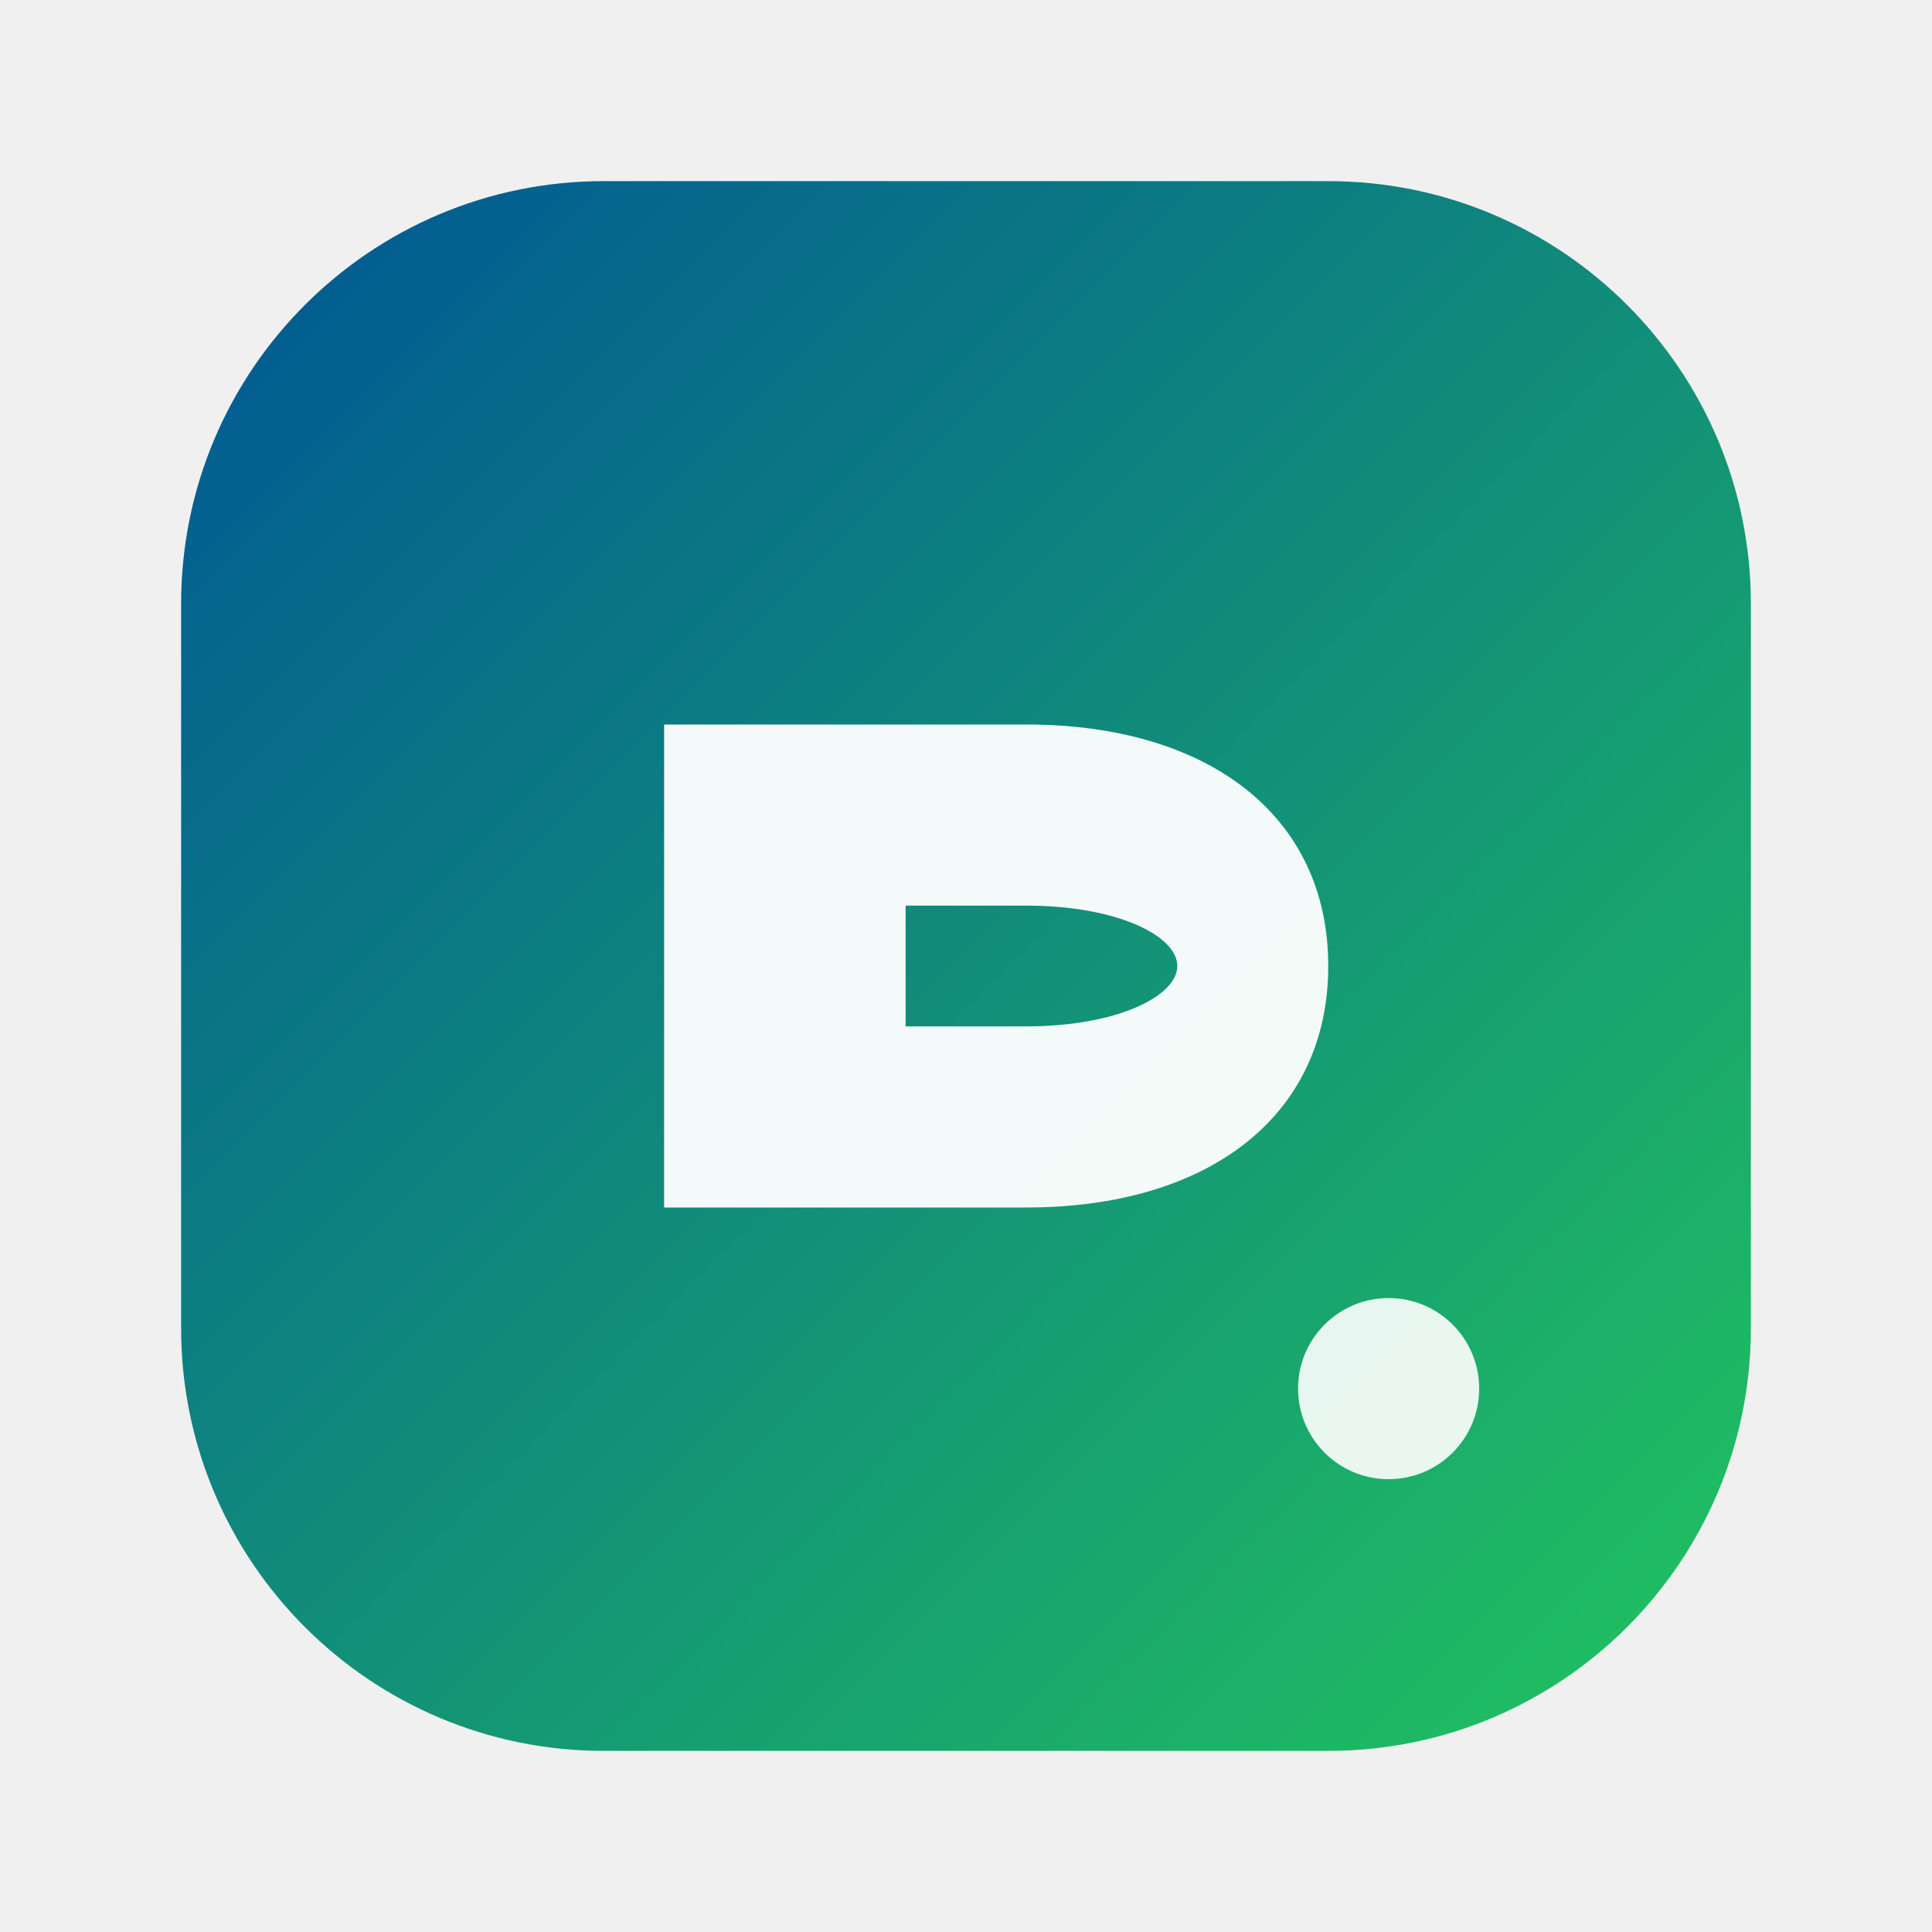
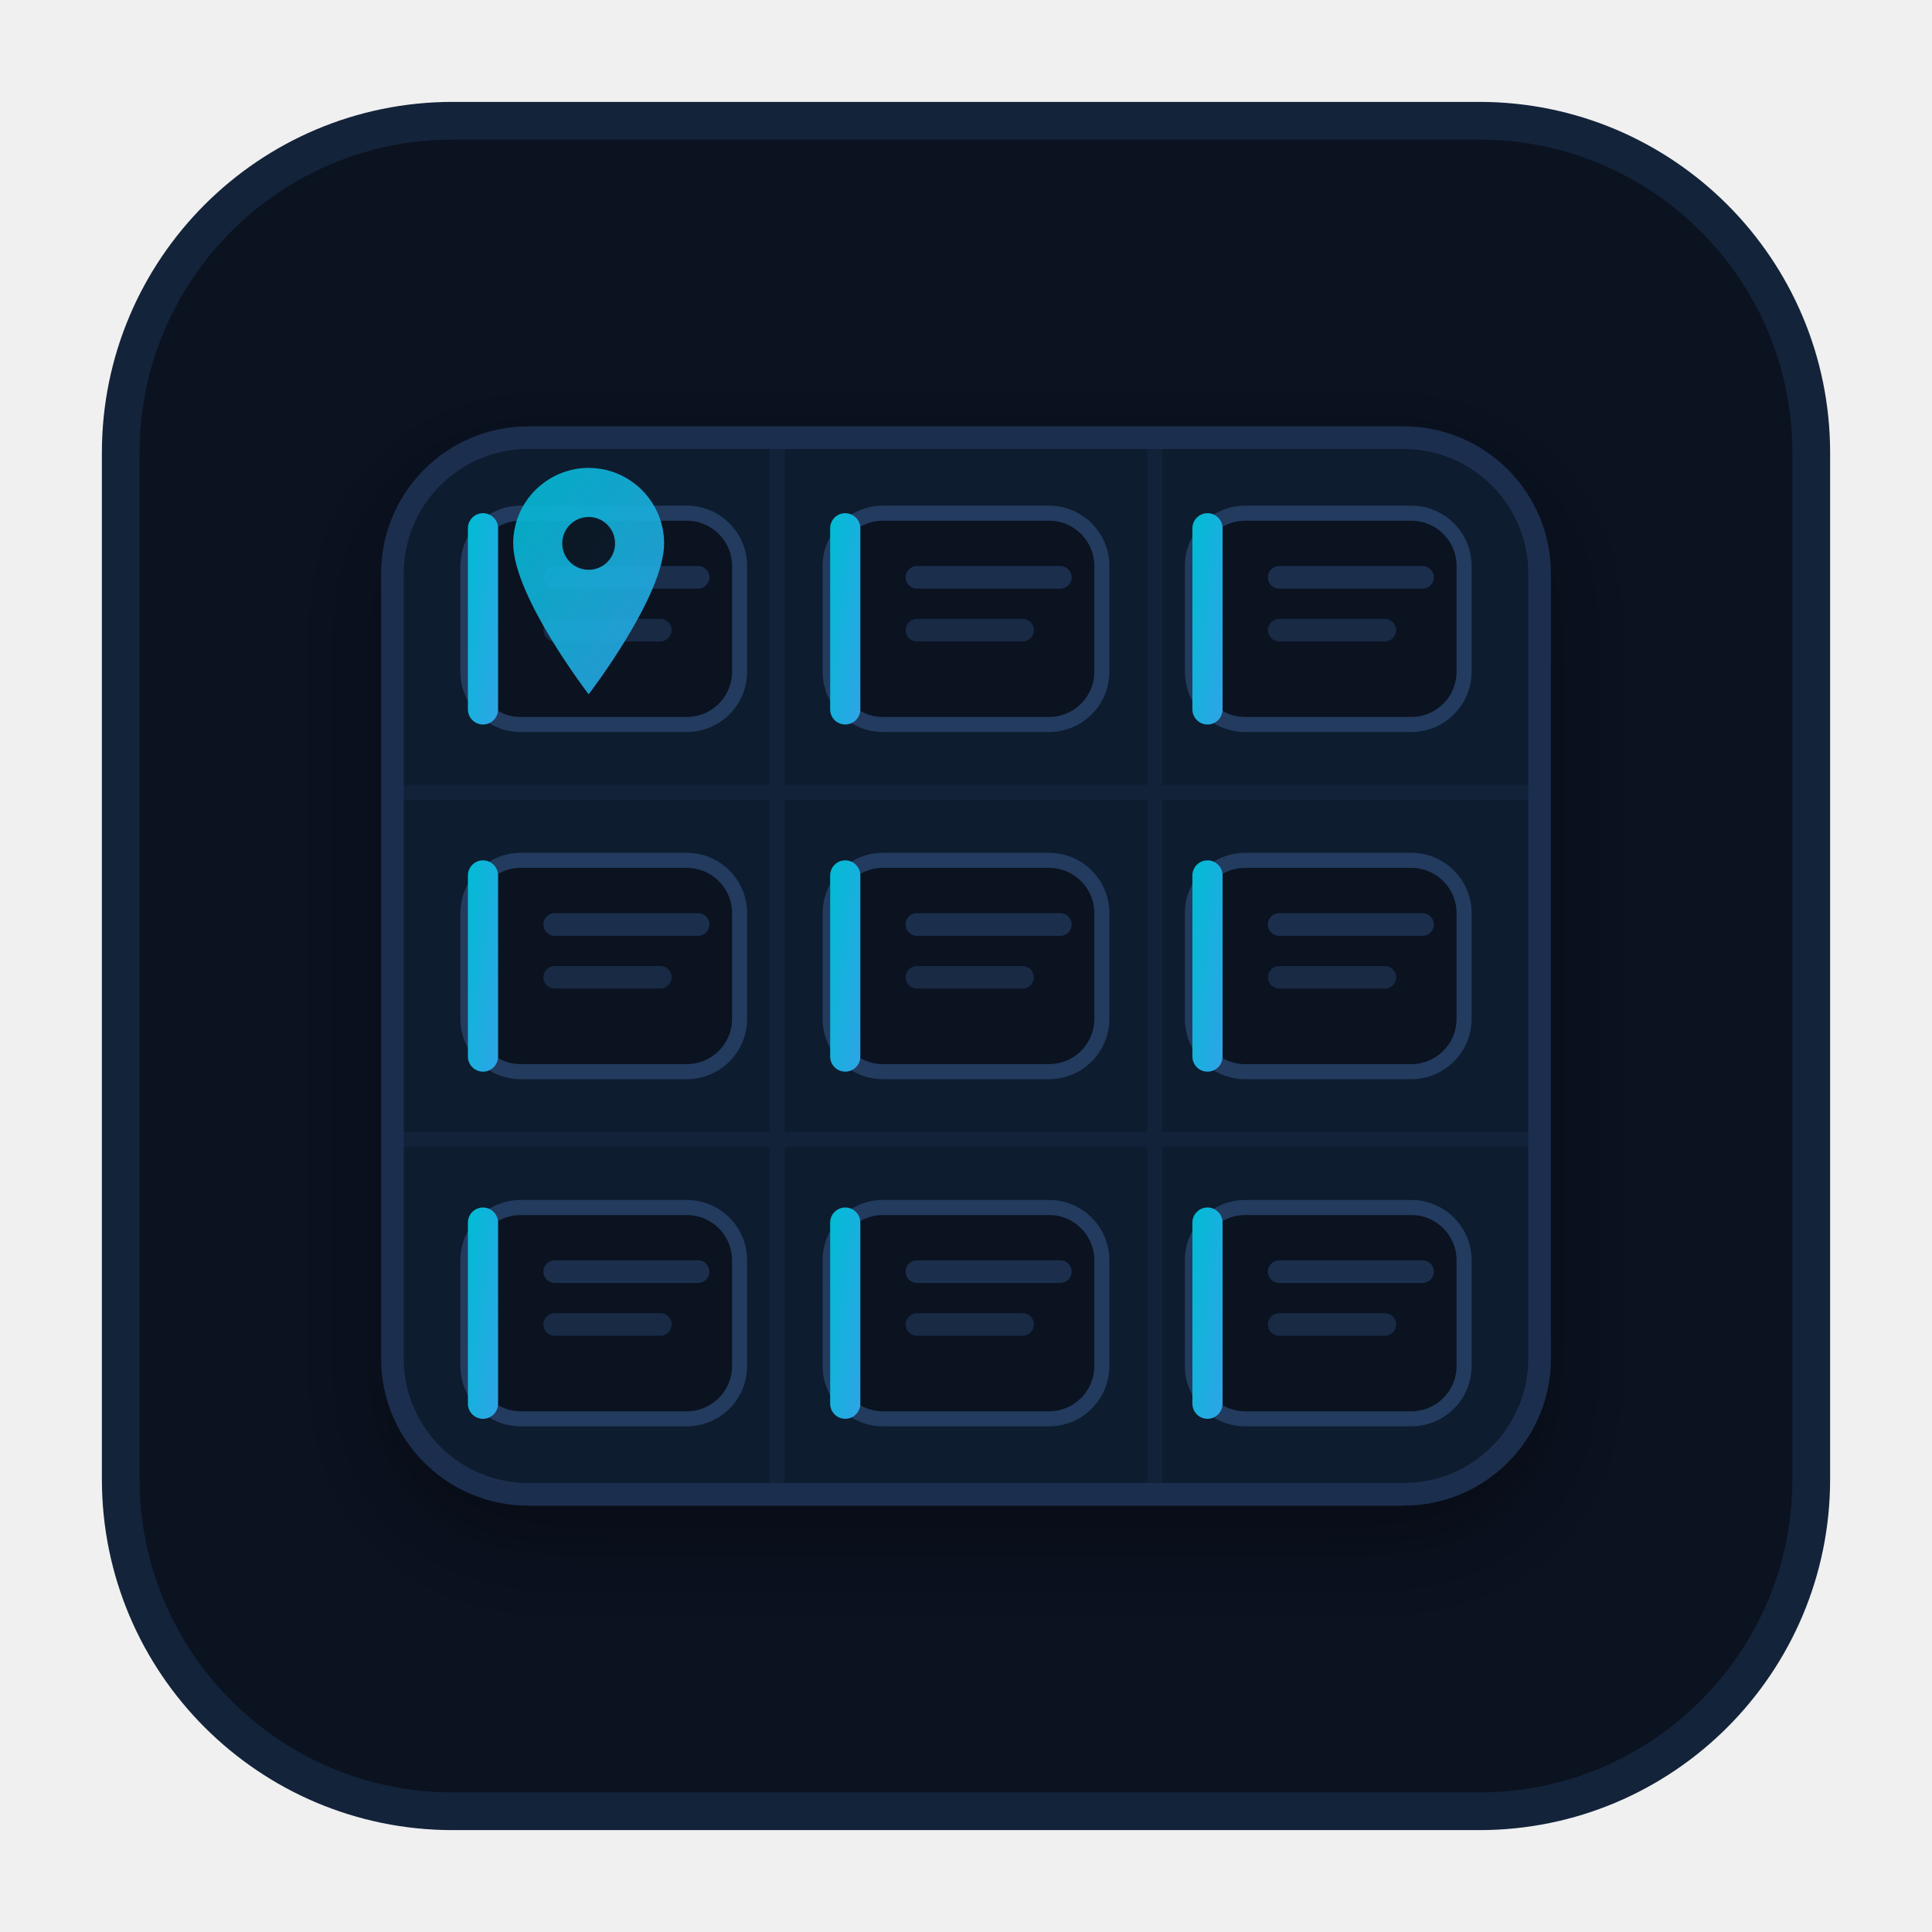
- <svg xmlns="http://www.w3.org/2000/svg" width="64" height="64" viewBox="0 0 64 64">
+ <svg xmlns="http://www.w3.org/2000/svg" width="512" height="512" viewBox="0 0 512 512">
  <defs>
-     <linearGradient id="g" x1="0" y1="0" x2="1" y2="1">
-       <stop offset="0" stop-color="#005595" />
-       <stop offset="1" stop-color="#22c55e" />
+     <linearGradient id="accent" x1="0" y1="0" x2="1" y2="1">
+       <stop offset="0" stop-color="#00bcd4" />
+       <stop offset="1" stop-color="#2fa4e7" />
    </linearGradient>
+     <filter id="softShadow" x="-20%" y="-20%" width="140%" height="140%">
+       <feDropShadow dx="0" dy="10" stdDeviation="12" flood-color="#000000" flood-opacity="0.35" />
+     </filter>
  </defs>
-   <rect x="6" y="6" width="52" height="52" rx="14" fill="url(#g)" />
-   <path d="M22 40V24h12c6 0 10 3 10 8s-4 8-10 8H22zm8-6h4c3 0 5-1 5-2s-2-2-5-2h-4v4z" fill="#ffffff" opacity="0.95" />
-   <circle cx="46" cy="46" r="3" fill="#ffffff" opacity="0.9" />
+   <rect x="32" y="32" width="448" height="448" rx="88" fill="#0b1220" />
+   <rect x="32" y="32" width="448" height="448" rx="88" fill="none" stroke="#13233a" stroke-width="10" />
+   <g filter="url(#softShadow)">
+     <rect x="104" y="116" width="304" height="280" rx="36" fill="#0f1a2d" stroke="#1b2f4d" stroke-width="6" />
+   </g>
+   <g opacity="0.35" stroke="#1b2f4d" stroke-width="4">
+     <line x1="104" y1="210" x2="408" y2="210" />
+     <line x1="104" y1="302" x2="408" y2="302" />
+     <line x1="206" y1="116" x2="206" y2="396" />
+     <line x1="306" y1="116" x2="306" y2="396" />
+   </g>
+   <g>
+     <g>
+       <rect x="124" y="136" width="72" height="56" rx="14" fill="#0b1220" stroke="#223b5e" stroke-width="4" />
+       <rect x="124" y="136" width="8" height="56" rx="4" fill="url(#accent)" />
+       <rect x="144" y="150" width="44" height="6" rx="3" fill="#1b2f4d" />
+       <rect x="144" y="164" width="34" height="6" rx="3" fill="#1b2f4d" opacity="0.8" />
+     </g>
+     <g>
+       <rect x="220" y="136" width="72" height="56" rx="14" fill="#0b1220" stroke="#223b5e" stroke-width="4" />
+       <rect x="220" y="136" width="8" height="56" rx="4" fill="url(#accent)" />
+       <rect x="240" y="150" width="44" height="6" rx="3" fill="#1b2f4d" />
+       <rect x="240" y="164" width="34" height="6" rx="3" fill="#1b2f4d" opacity="0.8" />
+     </g>
+     <g>
+       <rect x="316" y="136" width="72" height="56" rx="14" fill="#0b1220" stroke="#223b5e" stroke-width="4" />
+       <rect x="316" y="136" width="8" height="56" rx="4" fill="url(#accent)" />
+       <rect x="336" y="150" width="44" height="6" rx="3" fill="#1b2f4d" />
+       <rect x="336" y="164" width="34" height="6" rx="3" fill="#1b2f4d" opacity="0.8" />
+     </g>
+     <g>
+       <rect x="124" y="228" width="72" height="56" rx="14" fill="#0b1220" stroke="#223b5e" stroke-width="4" />
+       <rect x="124" y="228" width="8" height="56" rx="4" fill="url(#accent)" />
+       <rect x="144" y="242" width="44" height="6" rx="3" fill="#1b2f4d" />
+       <rect x="144" y="256" width="34" height="6" rx="3" fill="#1b2f4d" opacity="0.8" />
+     </g>
+     <g>
+       <rect x="220" y="228" width="72" height="56" rx="14" fill="#0b1220" stroke="#223b5e" stroke-width="4" />
+       <rect x="220" y="228" width="8" height="56" rx="4" fill="url(#accent)" />
+       <rect x="240" y="242" width="44" height="6" rx="3" fill="#1b2f4d" />
+       <rect x="240" y="256" width="34" height="6" rx="3" fill="#1b2f4d" opacity="0.8" />
+     </g>
+     <g>
+       <rect x="316" y="228" width="72" height="56" rx="14" fill="#0b1220" stroke="#223b5e" stroke-width="4" />
+       <rect x="316" y="228" width="8" height="56" rx="4" fill="url(#accent)" />
+       <rect x="336" y="242" width="44" height="6" rx="3" fill="#1b2f4d" />
+       <rect x="336" y="256" width="34" height="6" rx="3" fill="#1b2f4d" opacity="0.8" />
+     </g>
+     <g>
+       <rect x="124" y="320" width="72" height="56" rx="14" fill="#0b1220" stroke="#223b5e" stroke-width="4" />
+       <rect x="124" y="320" width="8" height="56" rx="4" fill="url(#accent)" />
+       <rect x="144" y="334" width="44" height="6" rx="3" fill="#1b2f4d" />
+       <rect x="144" y="348" width="34" height="6" rx="3" fill="#1b2f4d" opacity="0.8" />
+     </g>
+     <g>
+       <rect x="220" y="320" width="72" height="56" rx="14" fill="#0b1220" stroke="#223b5e" stroke-width="4" />
+       <rect x="220" y="320" width="8" height="56" rx="4" fill="url(#accent)" />
+       <rect x="240" y="334" width="44" height="6" rx="3" fill="#1b2f4d" />
+       <rect x="240" y="348" width="34" height="6" rx="3" fill="#1b2f4d" opacity="0.8" />
+     </g>
+     <g>
+       <rect x="316" y="320" width="72" height="56" rx="14" fill="#0b1220" stroke="#223b5e" stroke-width="4" />
+       <rect x="316" y="320" width="8" height="56" rx="4" fill="url(#accent)" />
+       <rect x="336" y="334" width="44" height="6" rx="3" fill="#1b2f4d" />
+       <rect x="336" y="348" width="34" height="6" rx="3" fill="#1b2f4d" opacity="0.8" />
+     </g>
+   </g>
+   <g transform="translate(104 116)">
+     <path d="M32 28c0-11 9-20 20-20s20 9 20 20c0 14-20 40-20 40S32 42 32 28z" fill="url(#accent)" opacity="0.9" />
+     <circle cx="52" cy="28" r="7" fill="#0b1220" opacity="0.95" />
+   </g>
</svg>
